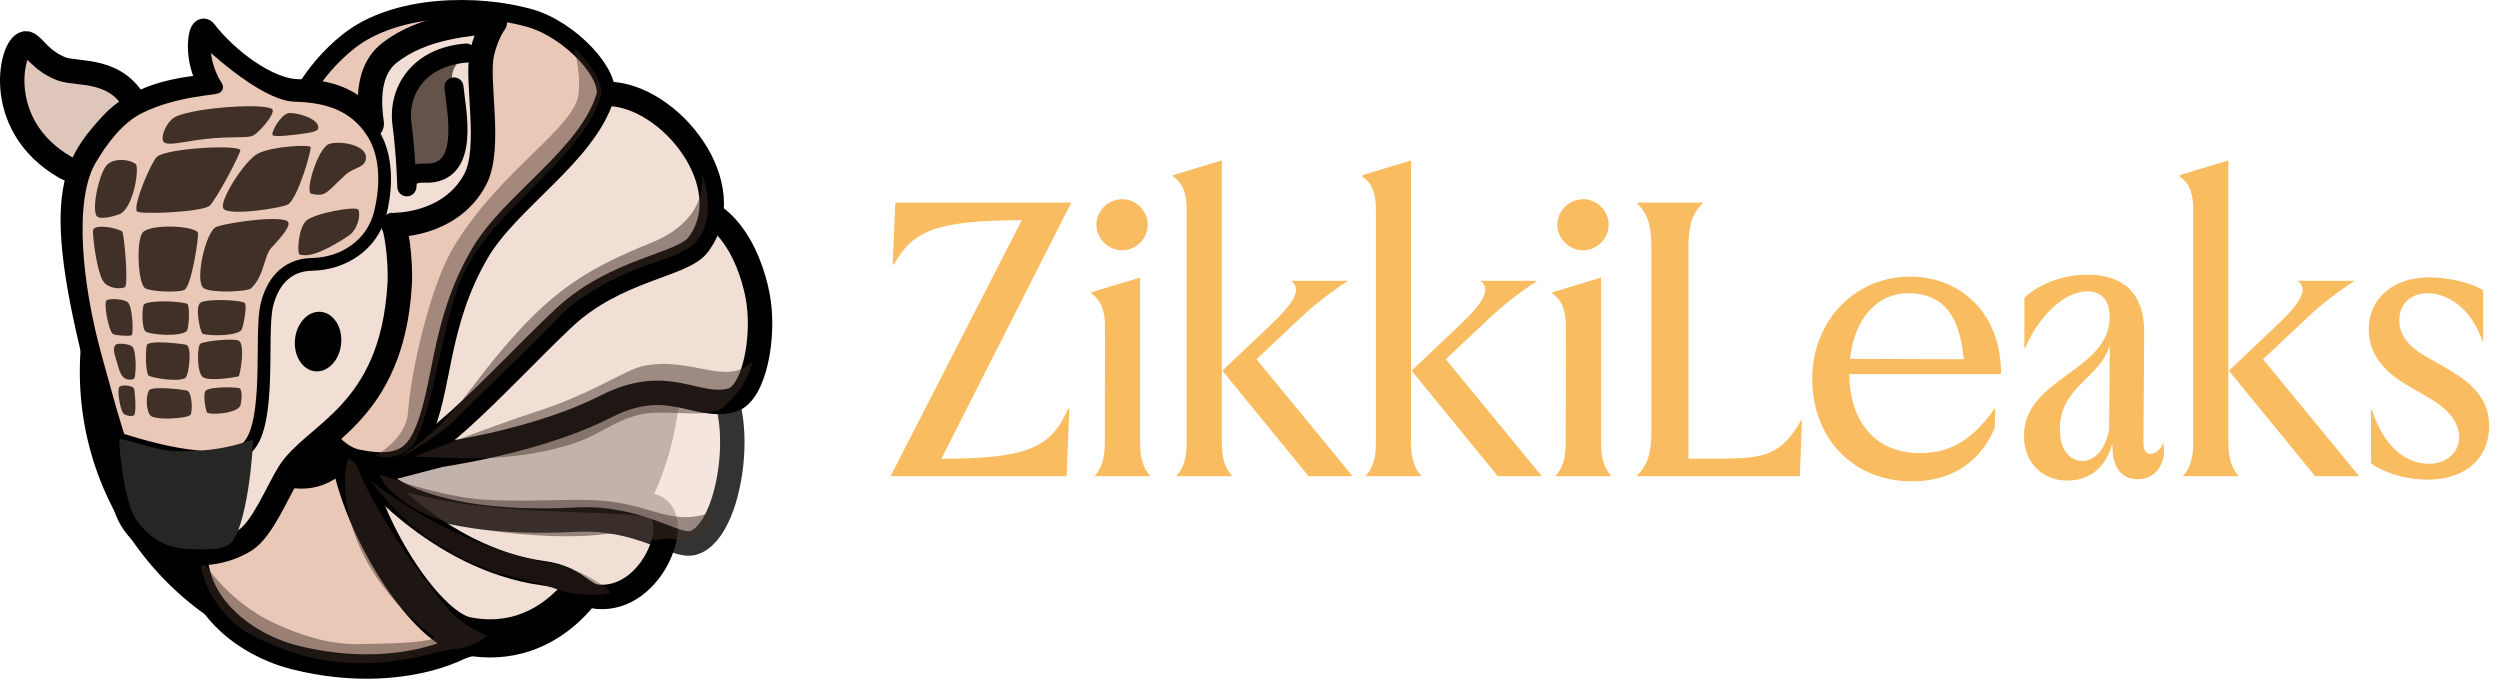
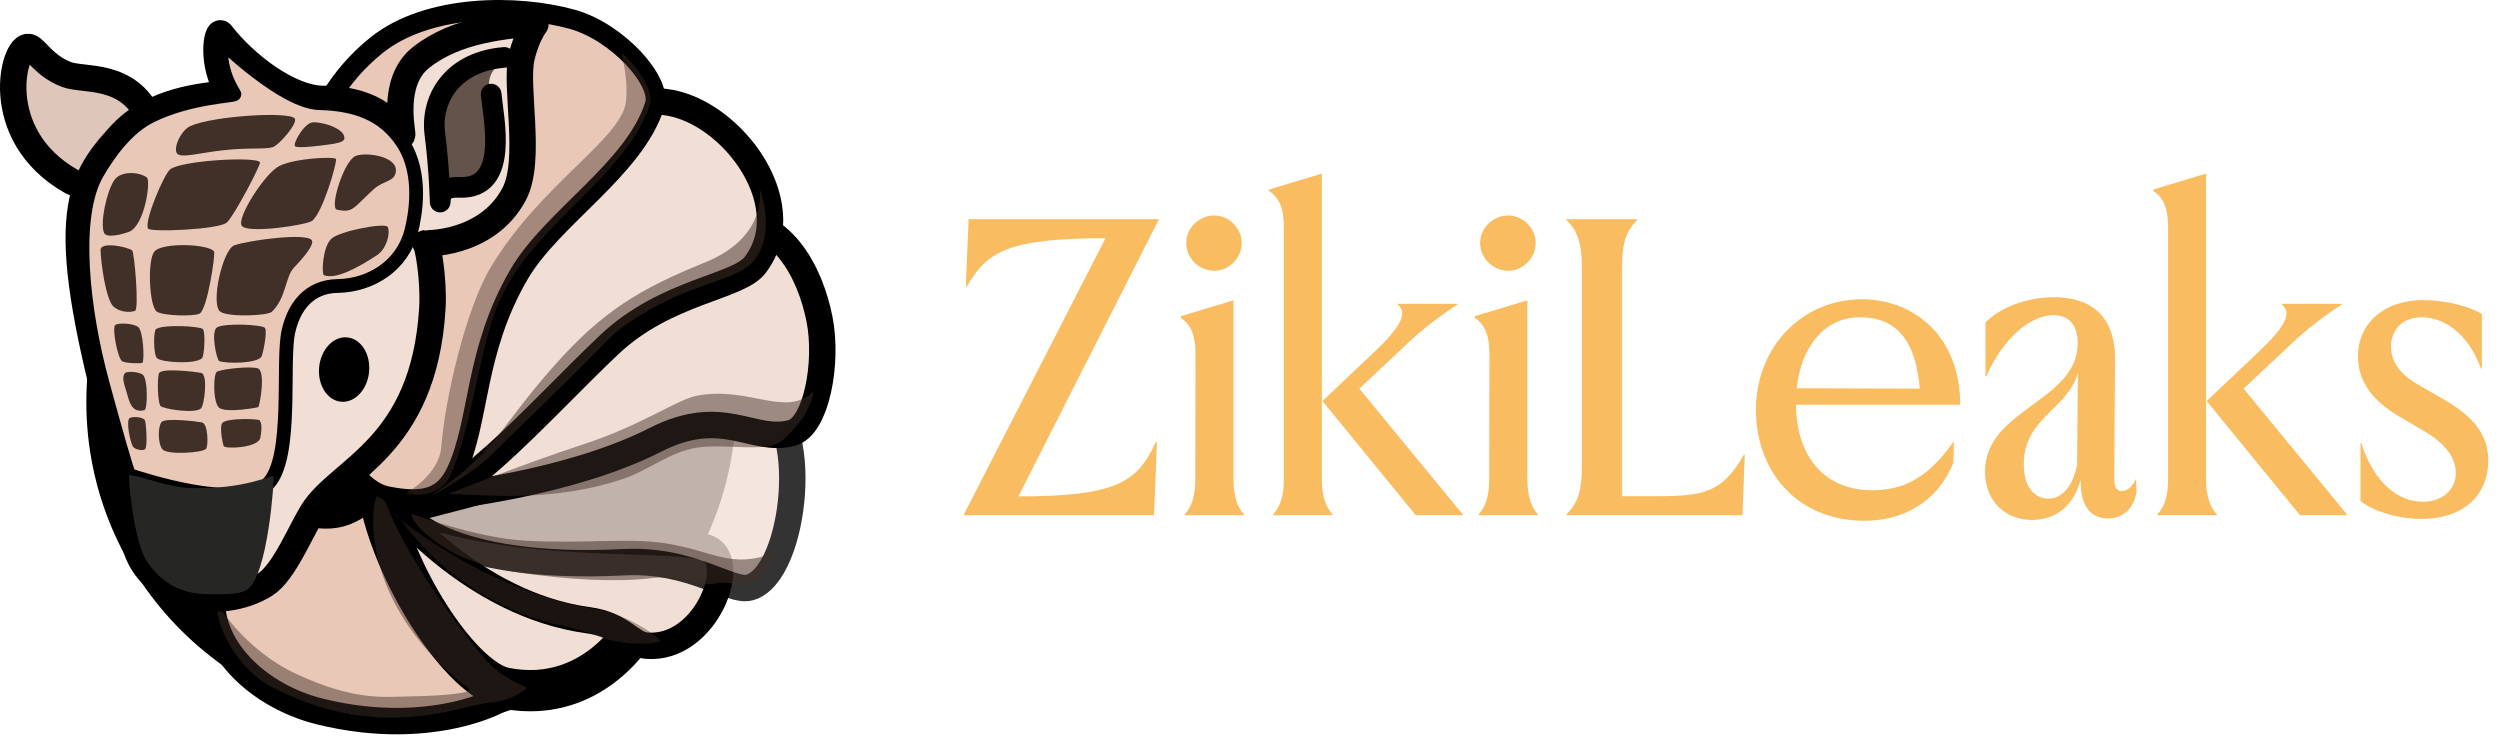
- <svg xmlns="http://www.w3.org/2000/svg" width="819" height="223" viewBox="0 0 819 223" fill="none">
-   <path d="M293.312 66.375H350.812V66.625L308.375 150.312C337.188 150.25 344.312 146.5 349.938 133.875H350.312L349.438 156H291.875V155.75L334.75 72.125C305.875 72.188 299 75.875 292.812 86.688H292.438L293.312 66.375ZM358.75 156V155.75C360.938 153.375 361.938 149.938 361.938 145L362 107.25C362 102 360.875 98.438 357.562 96.25V95.75L373.5 90.938V145C373.5 149.938 374.5 153.375 376.688 155.75V156H358.75ZM359.188 73.562C359.188 69.062 363.062 65.25 367.688 65.25C372.125 65.25 376 69.062 376 73.562C376 78.188 372.125 82 367.688 82C363.062 82 359.188 78.188 359.188 73.562ZM385.5 156V155.75C387.75 153.375 388.75 149.938 388.75 145V68.875C388.75 63.625 387.688 60.062 384.312 57.875V57.375L400.25 52.562V145C400.25 149.938 401.312 153.375 403.5 155.75V156H385.5ZM400.438 121.438L415.688 107C424.312 98.938 426.375 94.688 423.125 92.125V92H441.438L441.375 92.188C436.125 95.562 430.688 99.75 426.312 103.875L411.625 117.688L443 155.875L442.938 156H428.688L400.438 121.438ZM447.5 156V155.75C449.75 153.375 450.75 149.938 450.75 145V68.875C450.75 63.625 449.688 60.062 446.312 57.875V57.375L462.25 52.562V145C462.25 149.938 463.312 153.375 465.5 155.75V156H447.5ZM462.438 121.438L477.688 107C486.312 98.938 488.375 94.688 485.125 92.125V92H503.438L503.375 92.188C498.125 95.562 492.688 99.75 488.312 103.875L473.625 117.688L505 155.875L504.938 156H490.688L462.438 121.438ZM509.75 156V155.75C511.938 153.375 512.938 149.938 512.938 145L513 107.25C513 102 511.875 98.438 508.562 96.25V95.75L524.5 90.938V145C524.5 149.938 525.5 153.375 527.688 155.75V156H509.75ZM510.188 73.562C510.188 69.062 514.062 65.25 518.688 65.25C523.125 65.25 527 69.062 527 73.562C527 78.188 523.125 82 518.688 82C514.062 82 510.188 78.188 510.188 73.562ZM563.625 150.25C578.5 150.25 583.562 148.875 590.062 137.688H590.312L589.625 156H536.312V155.75C539.938 152.25 541 148.25 541 140.875V81.5C541 74.125 539.938 70.125 536.312 66.625V66.375H557.812V66.625C554.125 70.125 553.125 74.125 553.125 81.5V150.25H563.625ZM593.688 124.125C593.688 104.938 607.812 90.625 625.75 90.625C641.312 90.625 655.5 101.5 655.562 122.562H605.812C605.938 138.062 614.312 148.438 628.875 148.438C636.812 148.438 645 146 653.375 133.938H653.625L653.5 140.125C648.25 152.812 637.438 157.688 626.562 157.688C605.938 157.688 593.688 142.438 593.688 124.125ZM606.062 117.562L643.312 117.688C642.062 103.438 636.625 96.062 625.125 96.062C614.75 96.062 607.438 104.625 606.062 117.562ZM677.25 157.438C669.375 157.438 663.062 151.875 663.062 142.812C663.062 123.812 690.938 121.688 691.125 104.062C691.188 99.062 689 95.438 683.812 95.438C677.312 95.438 668.938 101.625 663.438 113.938H663.188V97.625C667.438 93.375 675.25 90 683.938 90C695.062 90 702.562 95.625 702.438 109L702.188 145.062C702.188 147.75 703.188 148.688 704.5 148.688C706 148.688 707.688 147.5 708.812 144.938L708.938 149.062C707.75 155.25 703.688 157 700.312 157C694.375 157 691.875 152.125 692.062 145.688H691.875C689.625 153.75 683.938 157.438 677.25 157.438ZM674.812 140.625C674.812 148.5 678.938 151 682.25 151C685.688 151 689.5 148.188 690.938 140.688L691.188 113C687.938 124.125 674.812 126.5 674.812 140.625ZM715.25 156V155.75C717.5 153.375 718.5 149.938 718.5 145V68.875C718.5 63.625 717.438 60.062 714.062 57.875V57.375L730 52.562V145C730 149.938 731.062 153.375 733.25 155.75V156H715.25ZM730.188 121.438L745.438 107C754.062 98.938 756.125 94.688 752.875 92.125V92H771.188L771.125 92.188C765.875 95.562 760.438 99.75 756.062 103.875L741.375 117.688L772.75 155.875L772.688 156H758.438L730.188 121.438ZM776 107.875C776 97.75 784.062 90.875 795.688 90.875C802.75 90.875 809.812 92.812 813.5 95.062V111.625H813.25C809.312 100.688 801.75 96.062 795.312 96.062C788.938 96.062 786 100.375 786 104.938C786 110.875 790.5 114.375 794.875 116.875L799.5 119.5C807.125 123.812 815.438 128.938 815.438 139.375C815.438 150.688 807.062 157.125 795.438 157.125C787.625 157.125 780.625 154.688 776.75 151.75V134.188H777C781 146.562 788.375 151.938 795.75 151.938C801.625 151.938 805.625 148.062 805.625 143.312C805.625 137.125 800.188 133 796.188 130.625L790.75 127.438C785.625 124.5 776 119.125 776 107.875Z" fill="#F9BC60" />
+ <svg xmlns="http://www.w3.org/2000/svg" width="757" height="223" viewBox="0 0 757 223" fill="none">
+   <path d="M293.312 66.375H350.812V66.625L308.375 150.312C337.188 150.25 344.312 146.5 349.938 133.875H350.312L349.438 156H291.875V155.75L334.75 72.125C305.875 72.188 299 75.875 292.812 86.688H292.438L293.312 66.375ZM358.75 156V155.75C360.938 153.375 361.938 149.938 361.938 145L362 107.25C362 102 360.875 98.438 357.562 96.25V95.75L373.5 90.938V145C373.5 149.938 374.5 153.375 376.688 155.75V156H358.75ZM359.188 73.562C359.188 69.062 363.062 65.25 367.688 65.25C372.125 65.25 376 69.062 376 73.562C376 78.188 372.125 82 367.688 82C363.062 82 359.188 78.188 359.188 73.562ZM385.5 156V155.75C387.75 153.375 388.75 149.938 388.75 145V68.875C388.75 63.625 387.688 60.062 384.312 57.875V57.375L400.25 52.562V145C400.25 149.938 401.312 153.375 403.5 155.75V156H385.5ZM400.438 121.438L415.688 107C424.312 98.938 426.375 94.688 423.125 92.125V92H441.438L441.375 92.188C436.125 95.562 430.688 99.75 426.312 103.875L411.625 117.688L443 155.875L442.938 156H428.688L400.438 121.438ZM447.75 156V155.75C449.938 153.375 450.938 149.938 450.938 145L451 107.25C451 102 449.875 98.438 446.562 96.25V95.75L462.5 90.938V145C462.5 149.938 463.5 153.375 465.688 155.75V156H447.75ZM448.188 73.562C448.188 69.062 452.062 65.25 456.688 65.25C461.125 65.25 465 69.062 465 73.562C465 78.188 461.125 82 456.688 82C452.062 82 448.188 78.188 448.188 73.562ZM501.625 150.25C516.5 150.25 521.562 148.875 528.062 137.688H528.312L527.625 156H474.312V155.75C477.938 152.25 479 148.25 479 140.875V81.5C479 74.125 477.938 70.125 474.312 66.625V66.375H495.812V66.625C492.125 70.125 491.125 74.125 491.125 81.5V150.25H501.625ZM531.688 124.125C531.688 104.938 545.812 90.625 563.75 90.625C579.312 90.625 593.5 101.5 593.562 122.562H543.812C543.938 138.062 552.312 148.438 566.875 148.438C574.812 148.438 583 146 591.375 133.938H591.625L591.5 140.125C586.25 152.812 575.438 157.688 564.562 157.688C543.938 157.688 531.688 142.438 531.688 124.125ZM544.062 117.562L581.312 117.688C580.062 103.438 574.625 96.062 563.125 96.062C552.75 96.062 545.438 104.625 544.062 117.562ZM615.25 157.438C607.375 157.438 601.062 151.875 601.062 142.812C601.062 123.812 628.938 121.688 629.125 104.062C629.188 99.062 627 95.438 621.812 95.438C615.312 95.438 606.938 101.625 601.438 113.938H601.188V97.625C605.438 93.375 613.25 90 621.938 90C633.062 90 640.562 95.625 640.438 109L640.188 145.062C640.188 147.75 641.188 148.688 642.5 148.688C644 148.688 645.688 147.5 646.812 144.938L646.938 149.062C645.75 155.25 641.688 157 638.312 157C632.375 157 629.875 152.125 630.062 145.688H629.875C627.625 153.75 621.938 157.438 615.25 157.438ZM612.812 140.625C612.812 148.5 616.938 151 620.25 151C623.688 151 627.5 148.188 628.938 140.688L629.188 113C625.938 124.125 612.812 126.5 612.812 140.625ZM653.25 156V155.75C655.5 153.375 656.5 149.938 656.5 145V68.875C656.5 63.625 655.438 60.062 652.062 57.875V57.375L668 52.562V145C668 149.938 669.062 153.375 671.25 155.75V156H653.25ZM668.188 121.438L683.438 107C692.062 98.938 694.125 94.688 690.875 92.125V92H709.188L709.125 92.188C703.875 95.562 698.438 99.75 694.062 103.875L679.375 117.688L710.75 155.875L710.688 156H696.438L668.188 121.438ZM714 107.875C714 97.75 722.062 90.875 733.688 90.875C740.75 90.875 747.812 92.812 751.5 95.062V111.625H751.25C747.312 100.688 739.75 96.062 733.312 96.062C726.938 96.062 724 100.375 724 104.938C724 110.875 728.5 114.375 732.875 116.875L737.5 119.5C745.125 123.812 753.438 128.938 753.438 139.375C753.438 150.688 745.062 157.125 733.438 157.125C725.625 157.125 718.625 154.688 714.75 151.75V134.188H715C719 146.562 726.375 151.938 733.75 151.938C739.625 151.938 743.625 148.062 743.625 143.312C743.625 137.125 738.188 133 734.188 130.625L728.75 127.438C723.625 124.5 714 119.125 714 107.875Z" fill="#F9BC60" />
  <path d="M124.527 219.651C178.862 219.651 222.909 175.834 222.909 121.782C222.909 67.731 178.862 23.913 124.527 23.913C70.192 23.913 26.145 67.731 26.145 121.782C26.145 175.834 70.192 219.651 124.527 219.651Z" fill="black" />
  <path fill-rule="evenodd" clip-rule="evenodd" d="M117.959 151.151C111.514 145.97 109.538 157.243 96.757 155.974C85.256 154.831 69.047 163.386 66.095 171.067C57.773 192.718 76.825 210.468 96.757 215.417C132.346 224.253 155.651 210.47 154.663 209.139C147.459 199.439 127.456 158.785 117.959 151.151Z" fill="#EAC8B8" stroke="black" stroke-width="8" stroke-miterlimit="1.5" stroke-linecap="round" stroke-linejoin="round" />
  <path fill-rule="evenodd" clip-rule="evenodd" d="M115.135 151.881C120.023 150.193 158.166 178.355 194.137 186.998C195.181 187.249 181.327 213.928 152.939 208.38C139.963 205.844 120.364 175.984 115.135 151.881Z" fill="#F1DFD6" stroke="black" stroke-width="12.5" stroke-miterlimit="1.5" stroke-linecap="round" stroke-linejoin="round" />
  <path fill-rule="evenodd" clip-rule="evenodd" d="M118.196 151.741C118.186 151.738 142.631 183.034 178.194 187.817C188.391 189.188 190.886 195.078 195.688 195.503C214.131 197.139 224.59 168.475 213.488 165.676C199.141 162.06 151.935 167.118 118.196 151.741Z" fill="#F1DFD6" stroke="black" stroke-width="8" stroke-miterlimit="1.5" stroke-linecap="round" stroke-linejoin="round" />
  <path opacity="0.8" fill-rule="evenodd" clip-rule="evenodd" d="M123.348 154.563C120.376 155.509 135.248 173.014 188.746 170.242C209.507 169.166 221.1 179.476 226.96 177.893C241.172 174.053 246.098 124.782 229.264 120.724C212.614 116.711 214.561 122.99 189.195 133.854C160.938 145.955 131.712 151.9 123.348 154.563Z" fill="#F1DFD6" stroke="black" stroke-width="8" stroke-miterlimit="1.5" stroke-linecap="round" stroke-linejoin="round" />
  <path fill-rule="evenodd" clip-rule="evenodd" d="M134.014 150.407C137.453 147.35 208.419 68.121 218.156 66.946C236.755 64.703 245.397 82.842 248.134 96.568C250.805 109.968 247.095 129.04 239.814 131.07C228.018 134.359 219.05 122.696 198.508 133.153C171.997 146.65 134.014 150.407 134.014 150.407Z" fill="#F1DFD6" stroke="black" stroke-width="8" stroke-miterlimit="1.5" stroke-linecap="round" stroke-linejoin="round" />
  <path fill-rule="evenodd" clip-rule="evenodd" d="M123.216 151.881C123.172 151.924 130.674 152.243 134.014 138.813C137.88 123.271 153.672 43.438 168.176 35.012C179.892 28.205 192.68 30.62 199.124 30.732C219.663 31.088 243.244 61.158 228.635 80.263C223.471 87.017 201.696 88.139 184.57 104.279C163.289 124.334 135.28 157.141 123.216 151.881Z" fill="#F1DFD6" stroke="black" stroke-width="8" stroke-miterlimit="1.5" stroke-linecap="round" stroke-linejoin="round" />
  <path fill-rule="evenodd" clip-rule="evenodd" d="M117.011 150.202C93.456 145.32 67.067 51.269 114.04 13.67C129.608 1.209 156.64 1.207 173.336 5.86C186.904 9.641 200.526 24.591 198.26 31.793C192.171 51.151 167.263 65.838 157.245 82.937C143.432 106.513 145.363 127.742 138.089 142.97C134.557 150.365 128.886 152.663 117.011 150.202Z" fill="#EAC8B8" stroke="black" stroke-width="6" stroke-miterlimit="1.5" stroke-linecap="round" stroke-linejoin="round" />
  <path fill-rule="evenodd" clip-rule="evenodd" d="M188.526 16.31C187.51 15.726 190.23 21.026 189.608 30.226C188.826 41.79 164.325 55.002 148.74 80.675C140.972 93.472 134.692 121.174 133.656 135.107C132.988 144.087 122.796 149.298 122.971 149.342C129.829 151.102 134.778 147.594 136.248 144.266C142.774 129.497 144.1 111.787 149.547 95.468C158.293 69.263 188.624 55.352 196.764 31.861C198.581 26.62 190.23 17.29 188.526 16.31Z" fill="#413028" fill-opacity="0.42" />
  <path fill-rule="evenodd" clip-rule="evenodd" d="M246.302 118.491C238.135 126.673 226.889 116.868 211.199 119.784C204.867 120.961 194.735 128.644 176.355 134.635C157.81 140.681 135.635 149.599 135.748 149.601C145.998 149.712 167.23 152.412 189.138 144.843C196.368 142.345 202.872 136.893 210.823 135.58C219.8 134.097 232.724 137.475 237.203 133.105C238.46 131.878 239.794 130.769 242.058 127.937C245.616 123.485 246.613 118.178 246.302 118.491Z" fill="#413028" fill-opacity="0.48" />
  <path fill-rule="evenodd" clip-rule="evenodd" d="M234.409 167.39C221.322 172.463 215.728 166.696 201.506 164.514C190.172 162.775 177.2 164.69 159.171 163.722C143.825 162.898 124.517 155.458 124.527 155.518C125.324 160.456 136.065 167.257 140.853 169.076C144.779 170.568 150.876 172.486 157.695 173.465C172.786 175.632 187.024 176.373 197.92 174.995C204.649 174.144 213.184 177.706 216.429 176.696C219.616 175.703 223.437 177.598 226.239 176.745C229.919 175.625 232.538 172.012 234.409 167.39Z" fill="#413028" fill-opacity="0.51" />
  <path fill-rule="evenodd" clip-rule="evenodd" d="M114.235 150.006C111.694 154.623 109.821 184.005 142.056 208.575C143.49 209.668 135.778 210.672 124.527 210.855C116.465 210.987 107.738 212.377 89.924 204.168C73.124 196.425 65.358 181.756 65.409 182.616C66 192.576 73.612 203.554 82.437 208.081C94.222 214.126 107.269 218.082 122.487 217.172C136.715 216.322 142.187 213.25 149.141 212.627C155.51 212.056 159.307 208.564 159.649 208.221C159.778 208.093 152.22 205.857 146.698 199.354C135.327 185.965 121.676 165.248 117.291 153.349C116.214 150.427 114.235 150.808 114.235 150.006Z" fill="#413028" fill-opacity="0.47" />
  <path fill-rule="evenodd" clip-rule="evenodd" d="M199.974 194.188C198.503 191.671 188.167 185.672 181.299 184.626C147.123 179.423 118.624 155.518 119.338 155.518C121.016 155.518 128.487 170.417 148.325 181.177C164.555 189.981 170.848 188.64 181.299 192.707C188.765 195.612 198.072 195.139 199.974 194.188Z" fill="#413028" fill-opacity="0.4" />
  <path fill-rule="evenodd" clip-rule="evenodd" d="M229.805 56.448C229.657 55.08 234.168 71.06 213.504 79.451C193.551 87.555 182.432 94.218 167.631 110.922C151.049 129.636 150.252 136.756 130.927 149.813C128.698 151.319 142.973 143.74 149.345 137.222C155.674 130.747 166.158 121.207 184.254 102.705C189.013 97.838 198.158 92.69 204.478 89.856C214.238 85.481 222.3 84.18 227.054 80.18C231.518 76.423 233.884 67.714 229.805 56.448Z" fill="#413028" fill-opacity="0.51" />
  <path fill-rule="evenodd" clip-rule="evenodd" d="M45.145 35.629C38.894 21.768 25.3 24.589 20.064 22.533C13.188 19.834 10.977 14.883 8.854 14.253C4.123 12.848 -3.349 40.733 21.538 54.905C31.266 60.444 47.476 40.797 45.145 35.629Z" fill="#DEC6BA" stroke="black" stroke-width="8" stroke-miterlimit="1.5" stroke-linecap="round" stroke-linejoin="round" />
  <path fill-rule="evenodd" clip-rule="evenodd" d="M128.833 73.651C128.112 73.724 147.371 74.495 155.695 58.75C161.131 48.468 155.845 26.192 157.93 17.341C159.707 9.801 162.655 6.771 162.534 6.786C153.291 7.962 138.646 8.644 127.538 17.358C118.098 24.763 122.099 40.291 121.777 40.925C121.126 42.203 117.778 30.036 97.824 29.945C87.485 29.898 73.895 19.275 66.962 10.241C65.802 8.729 63.533 19.22 69.418 28.316C69.502 28.447 69.108 28.338 68.952 28.349C57.035 29.206 44.569 31.992 36.5 40.813C23.371 55.163 16.411 65.942 36.121 136.208C39.385 147.843 39.233 158.194 40.809 164.576C44.942 181.304 66.936 185.445 80.359 176.941C85.981 173.378 90.999 160.864 94.665 154.994C102.925 141.768 128.384 135.763 130.921 93.311C131.445 84.531 129.476 73.587 128.833 73.651Z" fill="#F1DFD6" stroke="black" stroke-width="8" stroke-miterlimit="1.5" stroke-linecap="round" stroke-linejoin="round" />
  <path fill-rule="evenodd" clip-rule="evenodd" d="M152.722 17.384C137.204 18.613 130.295 29.746 131.673 40.519C133.135 51.945 133.258 61.587 133.289 61.249C133.435 59.681 133.235 56.489 139.177 56.729C149.844 57.16 151.231 41.229 148.356 28.628C146.571 20.803 152.454 19.416 152.722 17.384Z" fill="#63534B" />
  <path d="M152.722 17.384C137.204 18.613 130.295 29.746 131.673 40.519C133.135 51.945 133.258 61.587 133.289 61.249C133.435 59.681 133.235 56.489 139.177 56.729C154.407 57.344 149.364 35.744 148.72 28.49" stroke="black" stroke-width="6.25" stroke-miterlimit="1.5" stroke-linecap="round" stroke-linejoin="round" />
  <path fill-rule="evenodd" clip-rule="evenodd" d="M29.441 52.443C21.869 65.487 24.903 93.664 31.148 116.407C34.76 129.56 38.687 143.709 39.199 143.865C41.544 144.582 72.76 155.203 81.216 146.424C88.915 138.432 85.244 109.688 87.338 100.321C88.952 93.103 93.396 86.748 102.23 86.599C112.379 86.427 121.878 80.384 124.524 70.023C125.719 65.344 128.133 52.76 121.99 43.28C116.262 34.439 107.511 31.502 96.688 31.235C85.953 30.971 67.12 12.723 67.12 12.723C67.12 12.723 65.633 20.139 70.979 28.497C71.338 29.058 57.316 29.314 45.553 35.2C38.668 38.645 33.285 45.822 29.441 52.443Z" fill="#EAC8B8" stroke="black" stroke-width="4.17" stroke-miterlimit="1.5" stroke-linecap="round" stroke-linejoin="round" />
  <path fill-rule="evenodd" clip-rule="evenodd" d="M39.148 143.76C45.965 145.038 51.006 147.573 57.858 147.773C74.349 148.255 82.204 143.674 82.841 144.226C83.113 144.461 81.218 174.59 74.751 178.578C72.01 180.269 67.432 179.889 63.416 179.922C56.968 179.974 49.928 178.061 44.477 169.985C40.393 163.934 38.676 143.671 39.148 143.76Z" fill="#262625" />
  <path fill-rule="evenodd" clip-rule="evenodd" d="M105.153 102.162C109.325 102.571 112.283 107.267 111.756 112.642C111.229 118.017 107.415 122.049 103.243 121.64C99.072 121.231 96.113 116.535 96.64 111.16C97.167 105.785 100.982 101.753 105.153 102.162Z" fill="black" />
  <path fill-rule="evenodd" clip-rule="evenodd" d="M39.075 126.783C39.676 125.933 43.471 126.208 43.905 127.31C44.217 128.101 44.745 135.071 43.956 135.987C43.421 136.609 40.756 136.212 40.187 135.125C39.276 133.383 38.3 127.88 39.075 126.783Z" fill="#413028" />
  <path fill-rule="evenodd" clip-rule="evenodd" d="M48.898 127.815C47.774 129.192 47.756 134.371 49.204 136.074C50.694 137.828 61.516 137.119 62.405 135.884C63.166 134.828 62.965 128.271 61.17 127.907C59.637 127.596 50.022 126.438 48.898 127.815Z" fill="#413028" />
  <path fill-rule="evenodd" clip-rule="evenodd" d="M67.431 127.953C66.391 128.828 67.268 133.663 67.724 135.03C68.073 136.078 78.218 135.626 78.826 132.585C79.089 131.274 79.554 128.246 78.55 127.242C78.121 126.813 69.132 126.523 67.431 127.953Z" fill="#413028" />
  <path fill-rule="evenodd" clip-rule="evenodd" d="M48.084 113.136C47.563 115.518 47.791 121.397 48.526 122.868C48.983 123.781 59.108 125.424 60.88 123.652C61.89 122.641 63.016 113.448 60.971 112.937C59.932 112.677 48.509 111.19 48.084 113.136Z" fill="#413028" />
  <path fill-rule="evenodd" clip-rule="evenodd" d="M65.754 112.502C64.524 113.012 64.404 122.157 66.468 123.554C68.741 125.092 78.062 123.43 78.233 123.26C78.601 122.891 80.645 112.171 77.939 111.495C75.436 110.869 67.764 111.669 65.754 112.502Z" fill="#413028" />
  <path fill-rule="evenodd" clip-rule="evenodd" d="M37.924 112.931C36.757 113.987 37.558 116.265 38.198 118.295C39.09 121.123 39.557 125.248 43.74 124.202C44.682 123.966 44.826 115.05 43.33 113.554C42.402 112.625 38.63 112.292 37.924 112.931Z" fill="#413028" />
  <path fill-rule="evenodd" clip-rule="evenodd" d="M34.914 98.391C33.836 99.11 35.611 108.714 37.056 109.436C38.184 110 42.629 110.165 43.134 109.828C43.755 109.414 43.5 100.163 41.762 98.946C40.298 97.921 35.993 97.672 34.914 98.391Z" fill="#413028" />
  <path fill-rule="evenodd" clip-rule="evenodd" d="M47.259 99.634C46.424 100.147 46.432 107.38 47.546 108.456C48.914 109.776 59.228 110.402 61.174 108.456C61.881 107.748 62.28 100.501 61.403 99.624C60.594 98.814 49.759 98.1 47.259 99.634Z" fill="#413028" />
  <path fill-rule="evenodd" clip-rule="evenodd" d="M65.651 99.181C63.723 100.619 65.683 109.109 66.37 109.338C69.001 110.215 77.981 110.017 79.166 108.005C79.604 107.26 80.995 100.539 80.253 99.332C79.581 98.241 67.58 97.743 65.651 99.181Z" fill="#413028" />
  <path fill-rule="evenodd" clip-rule="evenodd" d="M30.451 75.697C30.548 79.763 32.106 90.944 34.409 92.867C36.905 94.953 40.026 94.469 40.891 94.124C42.165 93.614 40.697 76.274 39.997 75.808C38.168 74.589 30.39 73.132 30.451 75.697Z" fill="#413028" />
  <path fill-rule="evenodd" clip-rule="evenodd" d="M46.667 76.27C44.595 79.074 45.187 92.642 47.448 94.338C49.157 95.619 58.825 95.924 60.487 94.926C62.811 93.532 65.281 76.915 64.825 76.176C63.401 73.867 48.891 73.26 46.667 76.27Z" fill="#413028" />
  <path fill-rule="evenodd" clip-rule="evenodd" d="M70.969 74.277C67.418 75.501 63.592 92.366 66.783 94.432C69.345 96.091 81.031 95.614 82.284 94.432C86.638 90.326 86.387 83.79 89 81.05C92.5 77.379 95.124 74.033 94.43 72.783C93.096 70.379 75.521 72.708 70.969 74.277Z" fill="#413028" />
  <path fill-rule="evenodd" clip-rule="evenodd" d="M100.235 72.393C97.665 74.936 97.31 83.047 98.116 83.341C101.663 84.637 107.984 81.32 114.104 77.303C117.15 75.303 118.227 70.545 117.417 68.719C116.811 67.353 102.806 69.851 100.235 72.393Z" fill="#413028" />
  <path fill-rule="evenodd" clip-rule="evenodd" d="M107.705 47.213C104.151 48.606 99.671 62.993 102.04 63.495C106.973 64.54 106.84 63.036 113.176 57.277C116.114 54.607 119.6 55.104 119.882 51.822C120.272 47.292 110.852 45.979 107.705 47.213Z" fill="#413028" />
  <path fill-rule="evenodd" clip-rule="evenodd" d="M84.529 50.287C80.195 52.492 71.638 65.906 73.182 68.332C74.809 70.889 92.948 68.124 94.542 66.849C97.747 64.285 102.043 49.398 101.74 48.185C101.52 47.306 89.293 47.864 84.529 50.287Z" fill="#413028" />
  <path fill-rule="evenodd" clip-rule="evenodd" d="M51.51 51.287C49.729 52.705 43.646 66.729 44.806 69.198C45.372 70.402 66.217 69.521 68.67 67.393C70.802 65.544 78.982 49.953 78.726 49.186C78.088 47.272 54.944 48.553 51.51 51.287Z" fill="#413028" />
  <path fill-rule="evenodd" clip-rule="evenodd" d="M44.452 53.72C42.161 52.044 36.587 51.599 34.583 54.581C32.272 58.021 30.247 67.503 31.498 70.499C32.271 72.35 37.653 70.729 39.012 70.219C43.82 68.416 45.749 54.669 44.452 53.72Z" fill="#413028" />
  <path fill-rule="evenodd" clip-rule="evenodd" d="M57.647 38.166C54.531 39.579 51.999 45.734 53.957 46.773C55.745 47.724 60.609 46.278 67.474 45.509C75.44 44.617 80.249 45.296 82.555 44.566C84.568 43.929 90.334 37.178 89.237 35.857C87.414 33.664 64.36 35.122 57.647 38.166Z" fill="#413028" />
  <path fill-rule="evenodd" clip-rule="evenodd" d="M94.542 37.071C92.057 37.438 88.617 43.38 89.332 44.283C89.919 45.024 97.004 44.126 99.96 43.707C101.728 43.456 104.045 43.061 104.241 42.082C104.88 38.889 97.027 36.704 94.542 37.071Z" fill="#413028" />
</svg>
